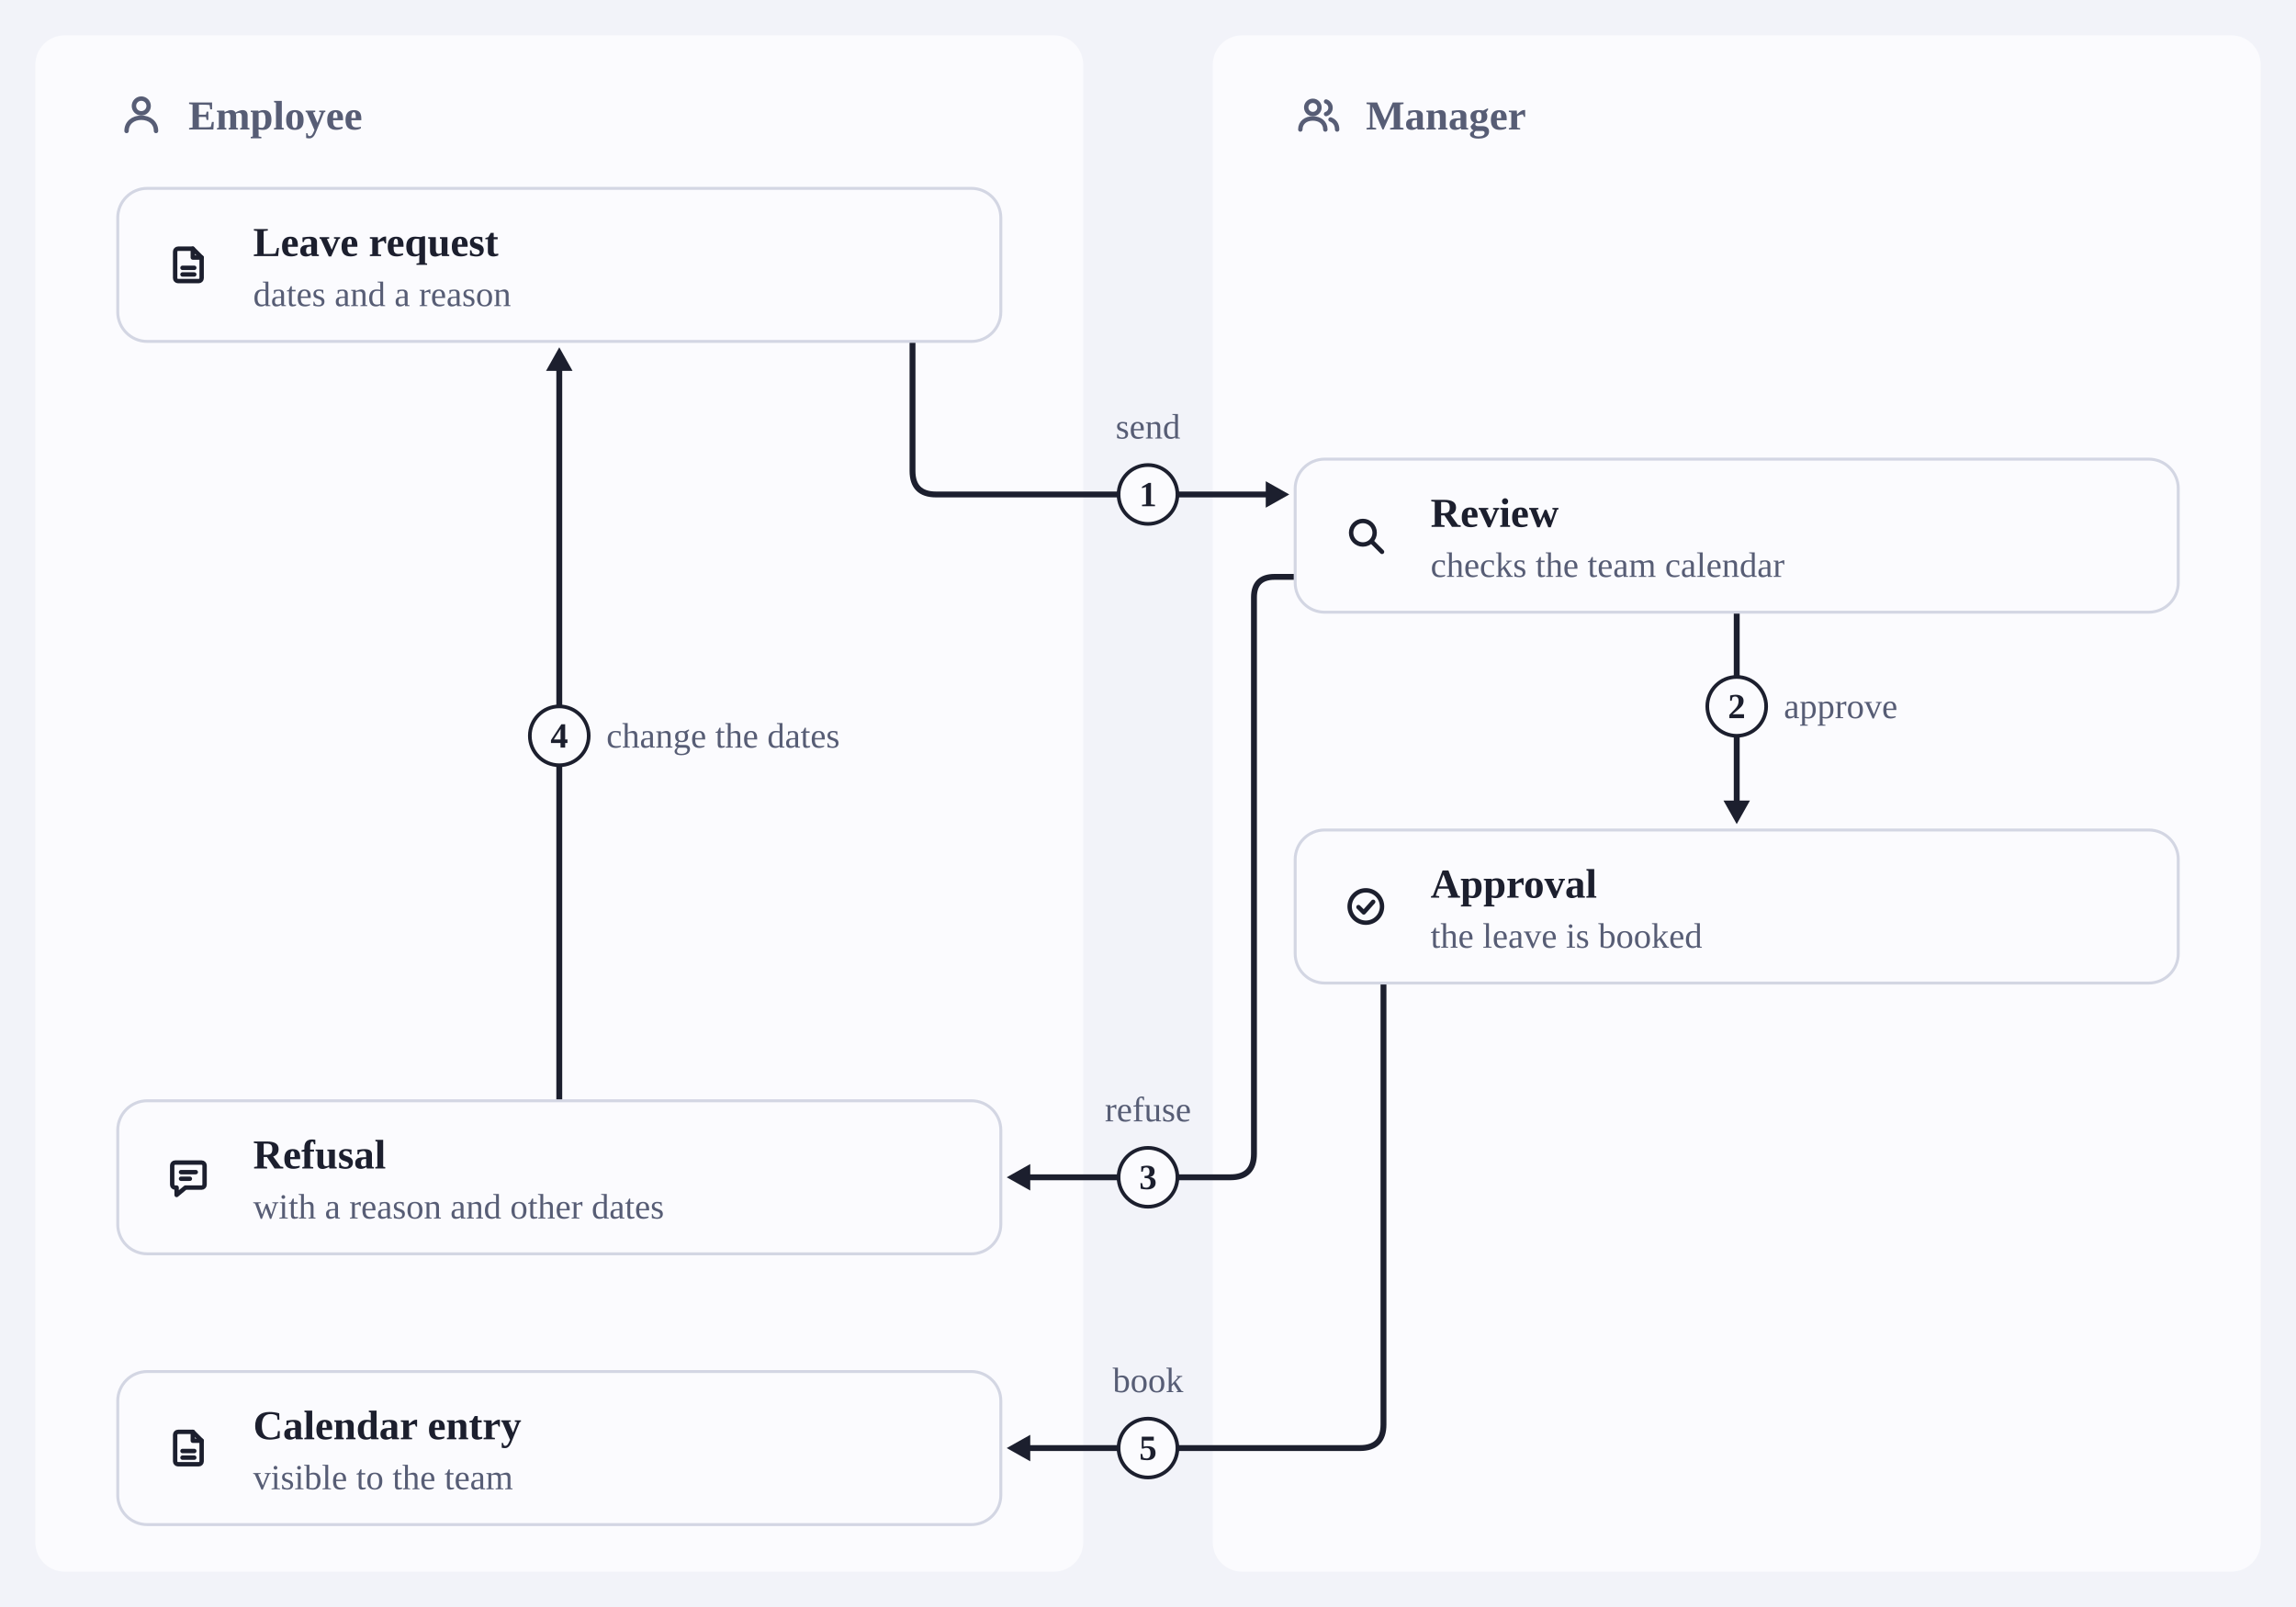
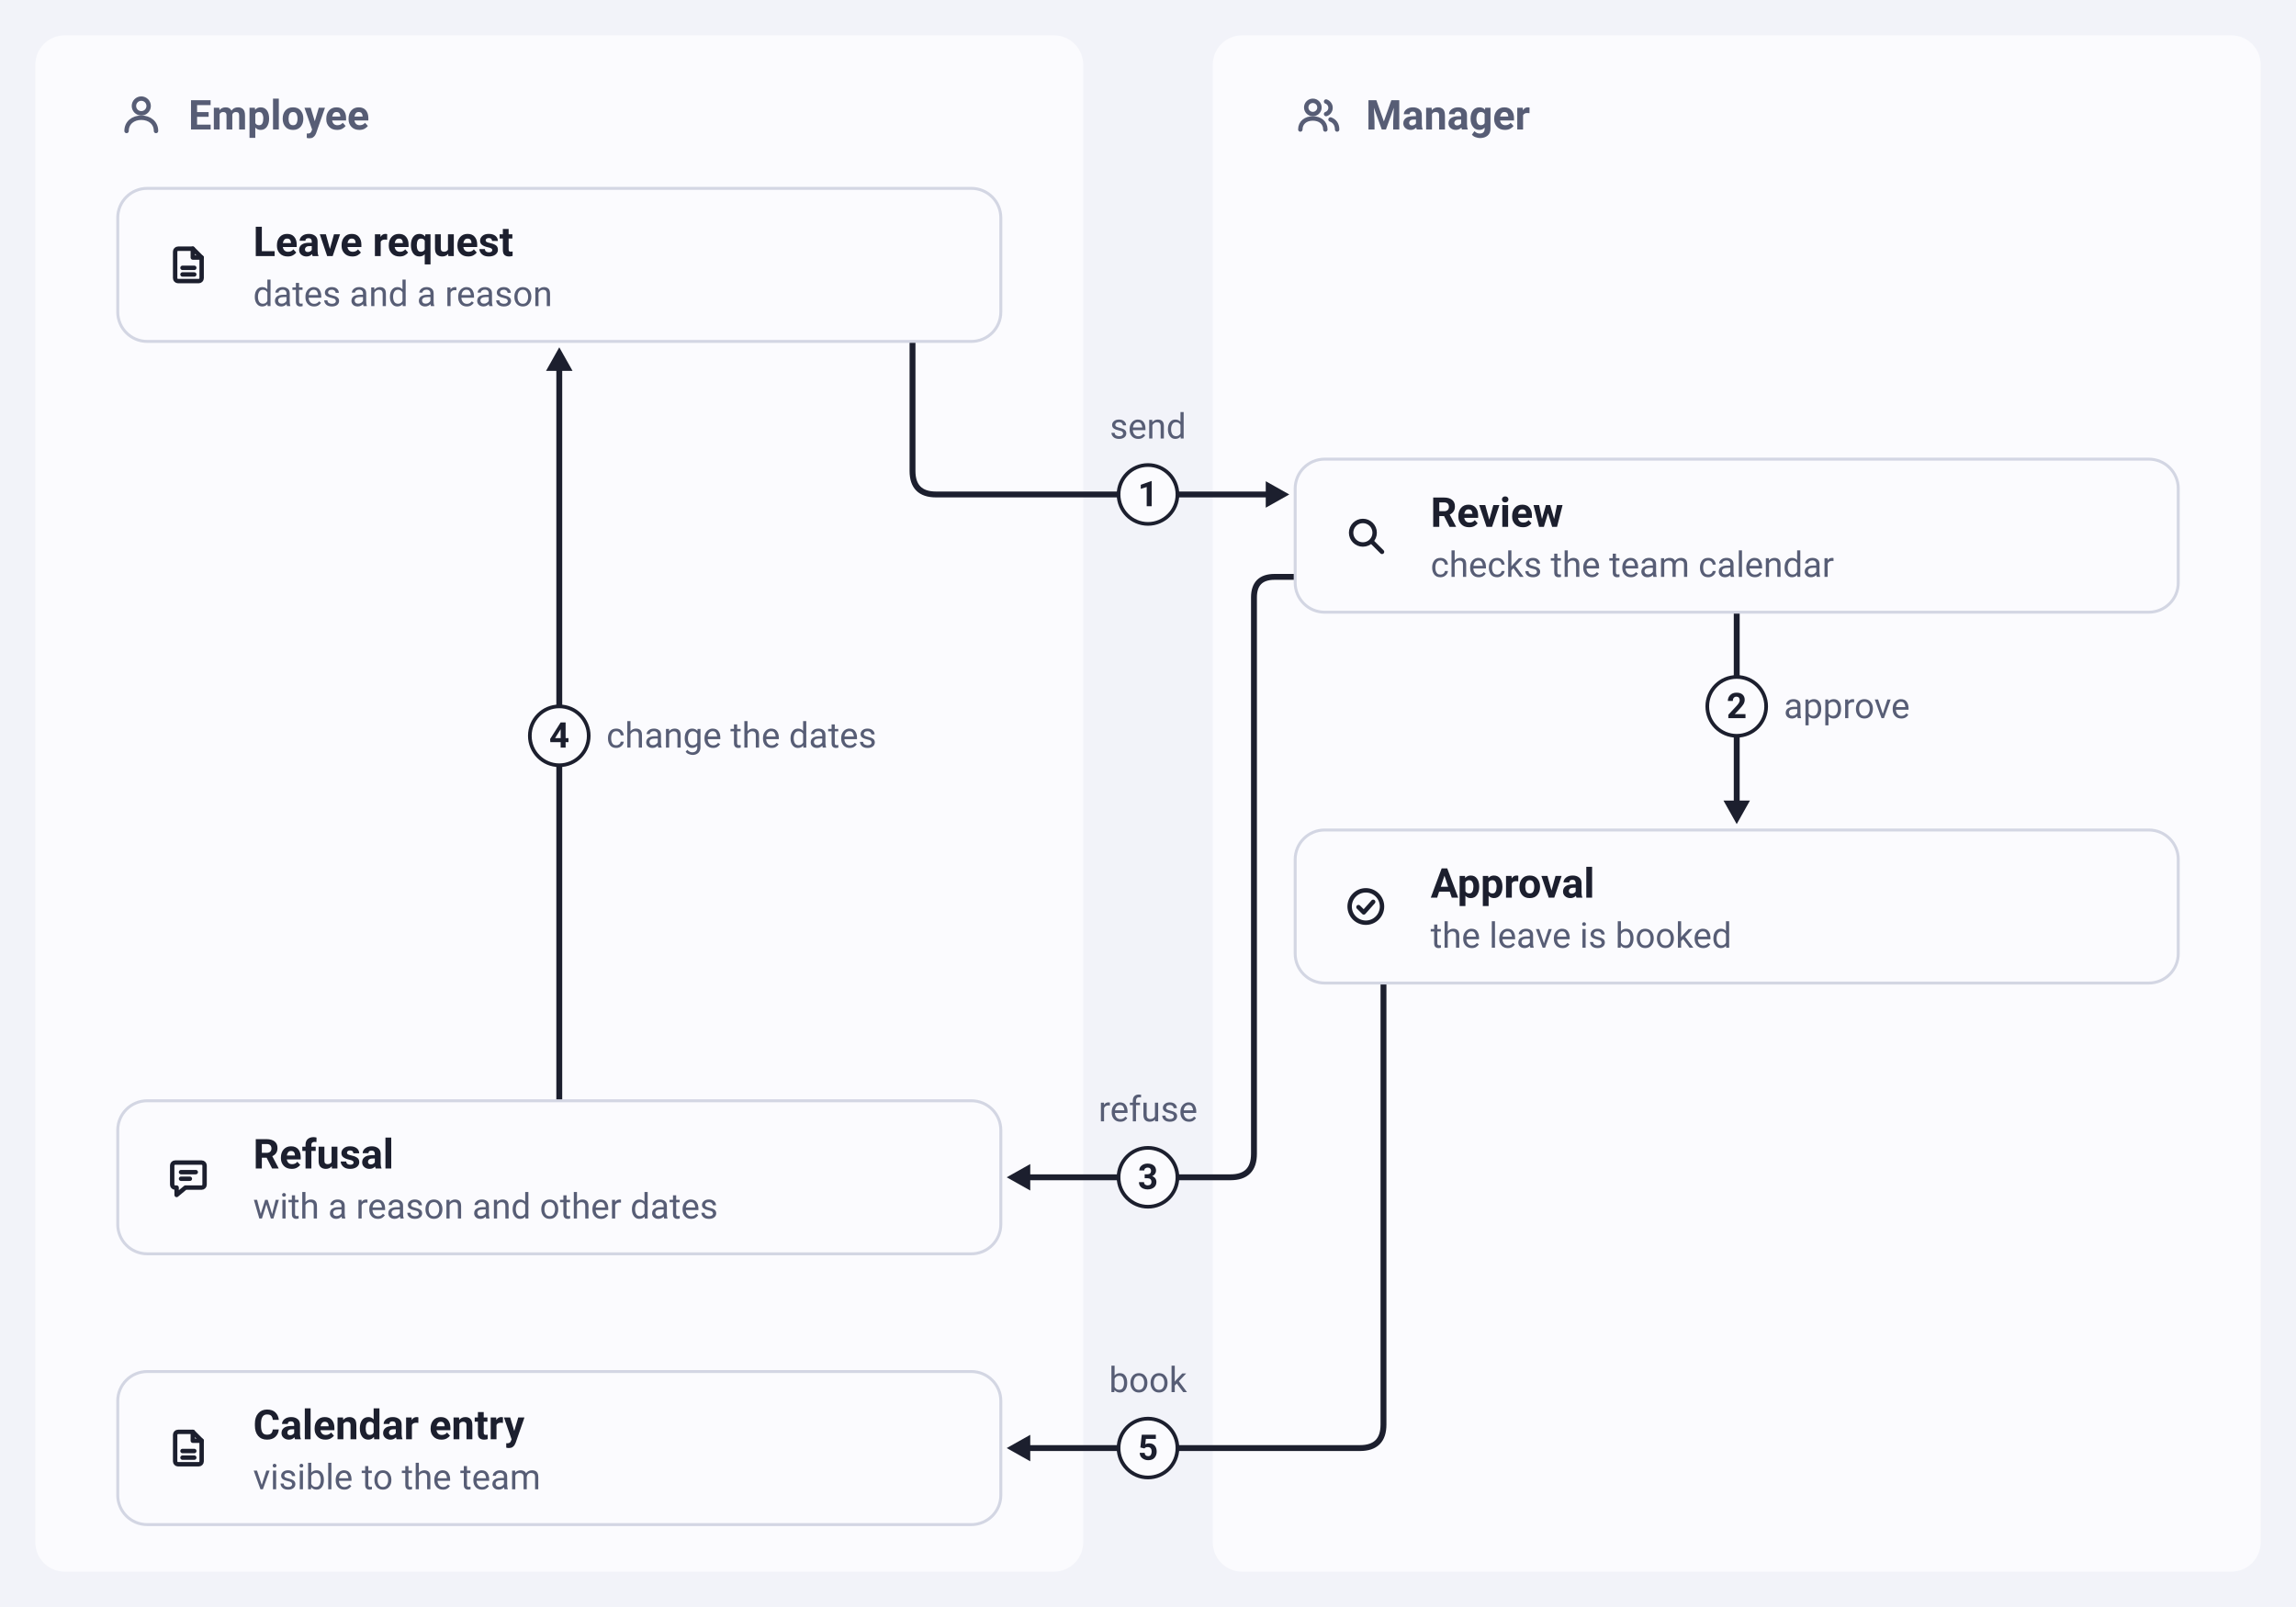
<svg xmlns="http://www.w3.org/2000/svg" id="dg-leave" class="dg dg-plates dg-auto" width="780" height="546" viewBox="0 0 780 546" role="img" aria-label="A leave request: the employee asks, the manager approves or refuses, and the calendar shows an approved leave.">
  <style>
- #dg-leave{display:block;flex:none;margin-inline:auto;font-family:var(--sans,system-ui,-apple-system,"Segoe UI",Roboto,"Helvetica Neue",Arial,sans-serif)}
+ #dg-leave{display:block;flex:none;margin-inline:auto;font-family:system-ui,-apple-system,"Segoe UI",Roboto,"Helvetica Neue",Arial,sans-serif}
#dg-leave .ground{fill:var(--fig,#f2f3f9)}
#dg-leave .band{fill:var(--bg,#fbfbfe)}
#dg-leave .track{stroke:var(--line,#d3d6e3)}
#dg-leave .line{fill:none;stroke:var(--text,#1c1f2e);stroke-width:2;stroke-linecap:round;stroke-linejoin:round}
#dg-leave .head{fill:var(--text,#1c1f2e)}
#dg-leave .stop{fill:var(--bg,#fbfbfe);stroke:var(--text,#1c1f2e);stroke-width:1.5}
#dg-leave .stop.end{fill:var(--text,#1c1f2e)}
#dg-leave .mark{fill:var(--bg,#fbfbfe);stroke:var(--text,#1c1f2e);stroke-width:1.25}
#dg-leave .card{fill:var(--bg,#fbfbfe);stroke:var(--line,#d3d6e3)}
#dg-leave .icon{fill:none;stroke:var(--text,#1c1f2e);stroke-width:1.5;stroke-linecap:round;stroke-linejoin:round}
#dg-leave .icon.on-end{stroke:var(--bg,#fbfbfe)}
#dg-leave .icon.lane-icon{stroke:var(--muted,#575d75)}
#dg-leave .num{font-size:12px;font-weight:600;fill:var(--text,#1c1f2e);font-variant-numeric:tabular-nums}
#dg-leave .name{font-size:14px;font-weight:600;fill:var(--text,#1c1f2e)}
#dg-leave .lane{font-size:14px;font-weight:600;fill:var(--muted,#575d75)}
#dg-leave .sub,#dg-leave .verb{font-size:12px;fill:var(--muted,#575d75)}
#dg-leave .pulse{display:none;fill:var(--dot,#2f3fd0);stroke:var(--bg,#fbfbfe);stroke-width:2.5}
.js #dg-leave .pulse{display:block;animation:9.2s linear 2 both}
.js #dg-leave:not(.is-playing) .pulse{animation-play-state:paused}
@keyframes dg-leave-1{0%{transform:translate(310px,116px);opacity:0}1.3%{transform:translate(310px,116px);opacity:1}5.17%{transform:translate(310px,168px);opacity:1}14.67%{transform:translate(438px,168px);opacity:1}17.39%{transform:translate(438px,168px);opacity:0}100%{transform:translate(438px,168px);opacity:0}}
.js #dg-leave .pulse-1{animation-name:dg-leave-1}
@keyframes dg-leave-2{0%{transform:translate(590px,208px);opacity:0}17.39%{transform:translate(590px,208px);opacity:0}18.7%{transform:translate(590px,208px);opacity:1}32.07%{transform:translate(590px,280px);opacity:1}34.78%{transform:translate(590px,280px);opacity:0}100%{transform:translate(590px,280px);opacity:0}}
.js #dg-leave .pulse-2{animation-name:dg-leave-2}
@keyframes dg-leave-3{0%{transform:translate(440px,196px);opacity:0}34.78%{transform:translate(440px,196px);opacity:0}36.09%{transform:translate(440px,196px);opacity:1}36.71%{transform:translate(426px,196px);opacity:1}45.74%{transform:translate(426px,400px);opacity:1}49.46%{transform:translate(342px,400px);opacity:1}52.17%{transform:translate(342px,400px);opacity:0}100%{transform:translate(342px,400px);opacity:0}}
.js #dg-leave .pulse-3{animation-name:dg-leave-3}
@keyframes dg-leave-4{0%{transform:translate(190px,374px);opacity:0}52.17%{transform:translate(190px,374px);opacity:0}53.48%{transform:translate(190px,374px);opacity:1}66.85%{transform:translate(190px,118px);opacity:1}69.57%{transform:translate(190px,118px);opacity:0}100%{transform:translate(190px,118px);opacity:0}}
.js #dg-leave .pulse-4{animation-name:dg-leave-4}
@keyframes dg-leave-5{0%{transform:translate(470px,334px);opacity:0}69.57%{transform:translate(470px,334px);opacity:0}70.87%{transform:translate(470px,334px);opacity:1}78.26%{transform:translate(470px,492px);opacity:1}84.24%{transform:translate(342px,492px);opacity:1}86.96%{transform:translate(342px,492px);opacity:0}100%{transform:translate(342px,492px);opacity:0}}
.js #dg-leave .pulse-5{animation-name:dg-leave-5}
@media (prefers-reduced-motion:reduce){#dg-leave .pulse{animation:none!important}#dg-leave .pulse{display:none!important}}
@media print{#dg-leave{max-width:100%;height:auto}#dg-leave .pulse{display:none!important}}
</style>
  <rect width="780" height="546" class="ground" />
  <rect x="12" y="12" width="356" height="522" rx="10" class="band" />
  <rect x="412" y="12" width="356" height="522" rx="10" class="band" />
  <g class="icon lane-icon" transform="translate(40,31)">
    <circle cx="8" cy="5" r="2.5" />
    <path d="M3 13.5c0-2.8 2.2-4.5 5-4.5s5 1.7 5 4.5" />
  </g>
  <text x="64" y="44" class="lane" text-anchor="start">Employee</text>
  <g class="icon lane-icon" transform="translate(440,31)">
    <circle cx="6" cy="5.5" r="2.25" />
    <path d="M1.75 13c0-2.4 1.9-3.75 4.25-3.75s4.25 1.35 4.25 3.75M10.5 3.5a2.25 2.25 0 0 1 0 4.25M12 9.6c1.4.5 2.25 1.7 2.25 3.4" />
  </g>
  <text x="464" y="44" class="lane" text-anchor="start">Manager</text>
  <g class="leg" data-leg="1">
    <path d="M310,116 L310,160 Q310,168 318,168 L432,168" class="line" />
    <polygon points="430,172.5 430,163.5 438,168" class="head" />
    <circle r="6" class="pulse pulse-1" />
    <circle cx="390" cy="168" r="10" class="mark" />
    <text x="390" y="172" class="num" text-anchor="middle">1</text>
    <text x="390" y="149" class="verb" text-anchor="middle">send</text>
  </g>
  <g class="leg" data-leg="2">
    <path d="M590,208 L590,274" class="line" />
    <polygon points="585.5,272 594.5,272 590,280" class="head" />
    <circle r="6" class="pulse pulse-2" />
    <circle cx="590" cy="240" r="10" class="mark" />
    <text x="590" y="244" class="num" text-anchor="middle">2</text>
    <text x="606" y="244" class="verb" text-anchor="start">approve</text>
  </g>
  <g class="leg" data-leg="3">
    <path d="M440,196 L433,196 Q426,196 426,203 L426,392 Q426,400 418,400 L348,400" class="line" />
    <polygon points="350,395.5 350,404.5 342,400" class="head" />
    <circle r="6" class="pulse pulse-3" />
    <circle cx="390" cy="400" r="10" class="mark" />
    <text x="390" y="404" class="num" text-anchor="middle">3</text>
    <text x="390" y="381" class="verb" text-anchor="middle">refuse</text>
  </g>
  <g class="leg" data-leg="4">
    <path d="M190,374 L190,124" class="line" />
    <polygon points="194.5,126 185.5,126 190,118" class="head" />
    <circle r="6" class="pulse pulse-4" />
    <circle cx="190" cy="250" r="10" class="mark" />
    <text x="190" y="254" class="num" text-anchor="middle">4</text>
    <text x="206" y="254" class="verb" text-anchor="start">change the dates</text>
  </g>
  <g class="leg" data-leg="5">
    <path d="M470,334 L470,484 Q470,492 462,492 L348,492" class="line" />
    <polygon points="350,487.5 350,496.5 342,492" class="head" />
    <circle r="6" class="pulse pulse-5" />
    <circle cx="390" cy="492" r="10" class="mark" />
    <text x="390" y="496" class="num" text-anchor="middle">5</text>
    <text x="390" y="473" class="verb" text-anchor="middle">book</text>
  </g>
  <rect x="40" y="64" width="300" height="52" rx="10" class="card" />
  <g class="icon" transform="translate(56,82)">
    <path d="M9.5 2.5h-5a1 1 0 0 0-1 1v9a1 1 0 0 0 1 1h7a1 1 0 0 0 1-1v-7z" />
    <path d="M9.5 2.5v3h3M6 9h4M6 11.25h4" />
  </g>
  <text x="86" y="87" class="name" text-anchor="start">Leave request</text>
  <text x="86" y="104" class="sub" text-anchor="start">dates and a reason</text>
  <rect x="440" y="156" width="300" height="52" rx="10" class="card" />
  <g class="icon" transform="translate(456,174)">
    <circle cx="7" cy="7" r="4" />
    <path d="M10 10l3.5 3.5" />
  </g>
  <text x="486" y="179" class="name" text-anchor="start">Review</text>
  <text x="486" y="196" class="sub" text-anchor="start">checks the team calendar</text>
  <rect x="440" y="282" width="300" height="52" rx="10" class="card" />
  <g class="icon" transform="translate(456,300)">
    <circle cx="8" cy="8" r="5.5" />
    <path d="M5.5 8.2l1.8 1.8 3.2-3.6" />
  </g>
  <text x="486" y="305" class="name" text-anchor="start">Approval</text>
  <text x="486" y="322" class="sub" text-anchor="start">the leave is booked</text>
  <rect x="40" y="374" width="300" height="52" rx="10" class="card" />
  <g class="icon" transform="translate(56,392)">
    <path d="M2.5 4a1 1 0 0 1 1-1h9a1 1 0 0 1 1 1v6.5a1 1 0 0 1-1 1H7l-3 2.5v-2.5h-.5a1 1 0 0 1-1-1z" />
    <path d="M5.5 6.25h5M5.5 8.5h3" />
  </g>
  <text x="86" y="397" class="name" text-anchor="start">Refusal</text>
  <text x="86" y="414" class="sub" text-anchor="start">with a reason and other dates</text>
  <rect x="40" y="466" width="300" height="52" rx="10" class="card" />
  <g class="icon" transform="translate(56,484)">
    <path d="M9.5 2.5h-5a1 1 0 0 0-1 1v9a1 1 0 0 0 1 1h7a1 1 0 0 0 1-1v-7z" />
    <path d="M9.5 2.5v3h3M6 9h4M6 11.25h4" />
  </g>
  <text x="86" y="489" class="name" text-anchor="start">Calendar entry</text>
  <text x="86" y="506" class="sub" text-anchor="start">visible to the team</text>
</svg>
